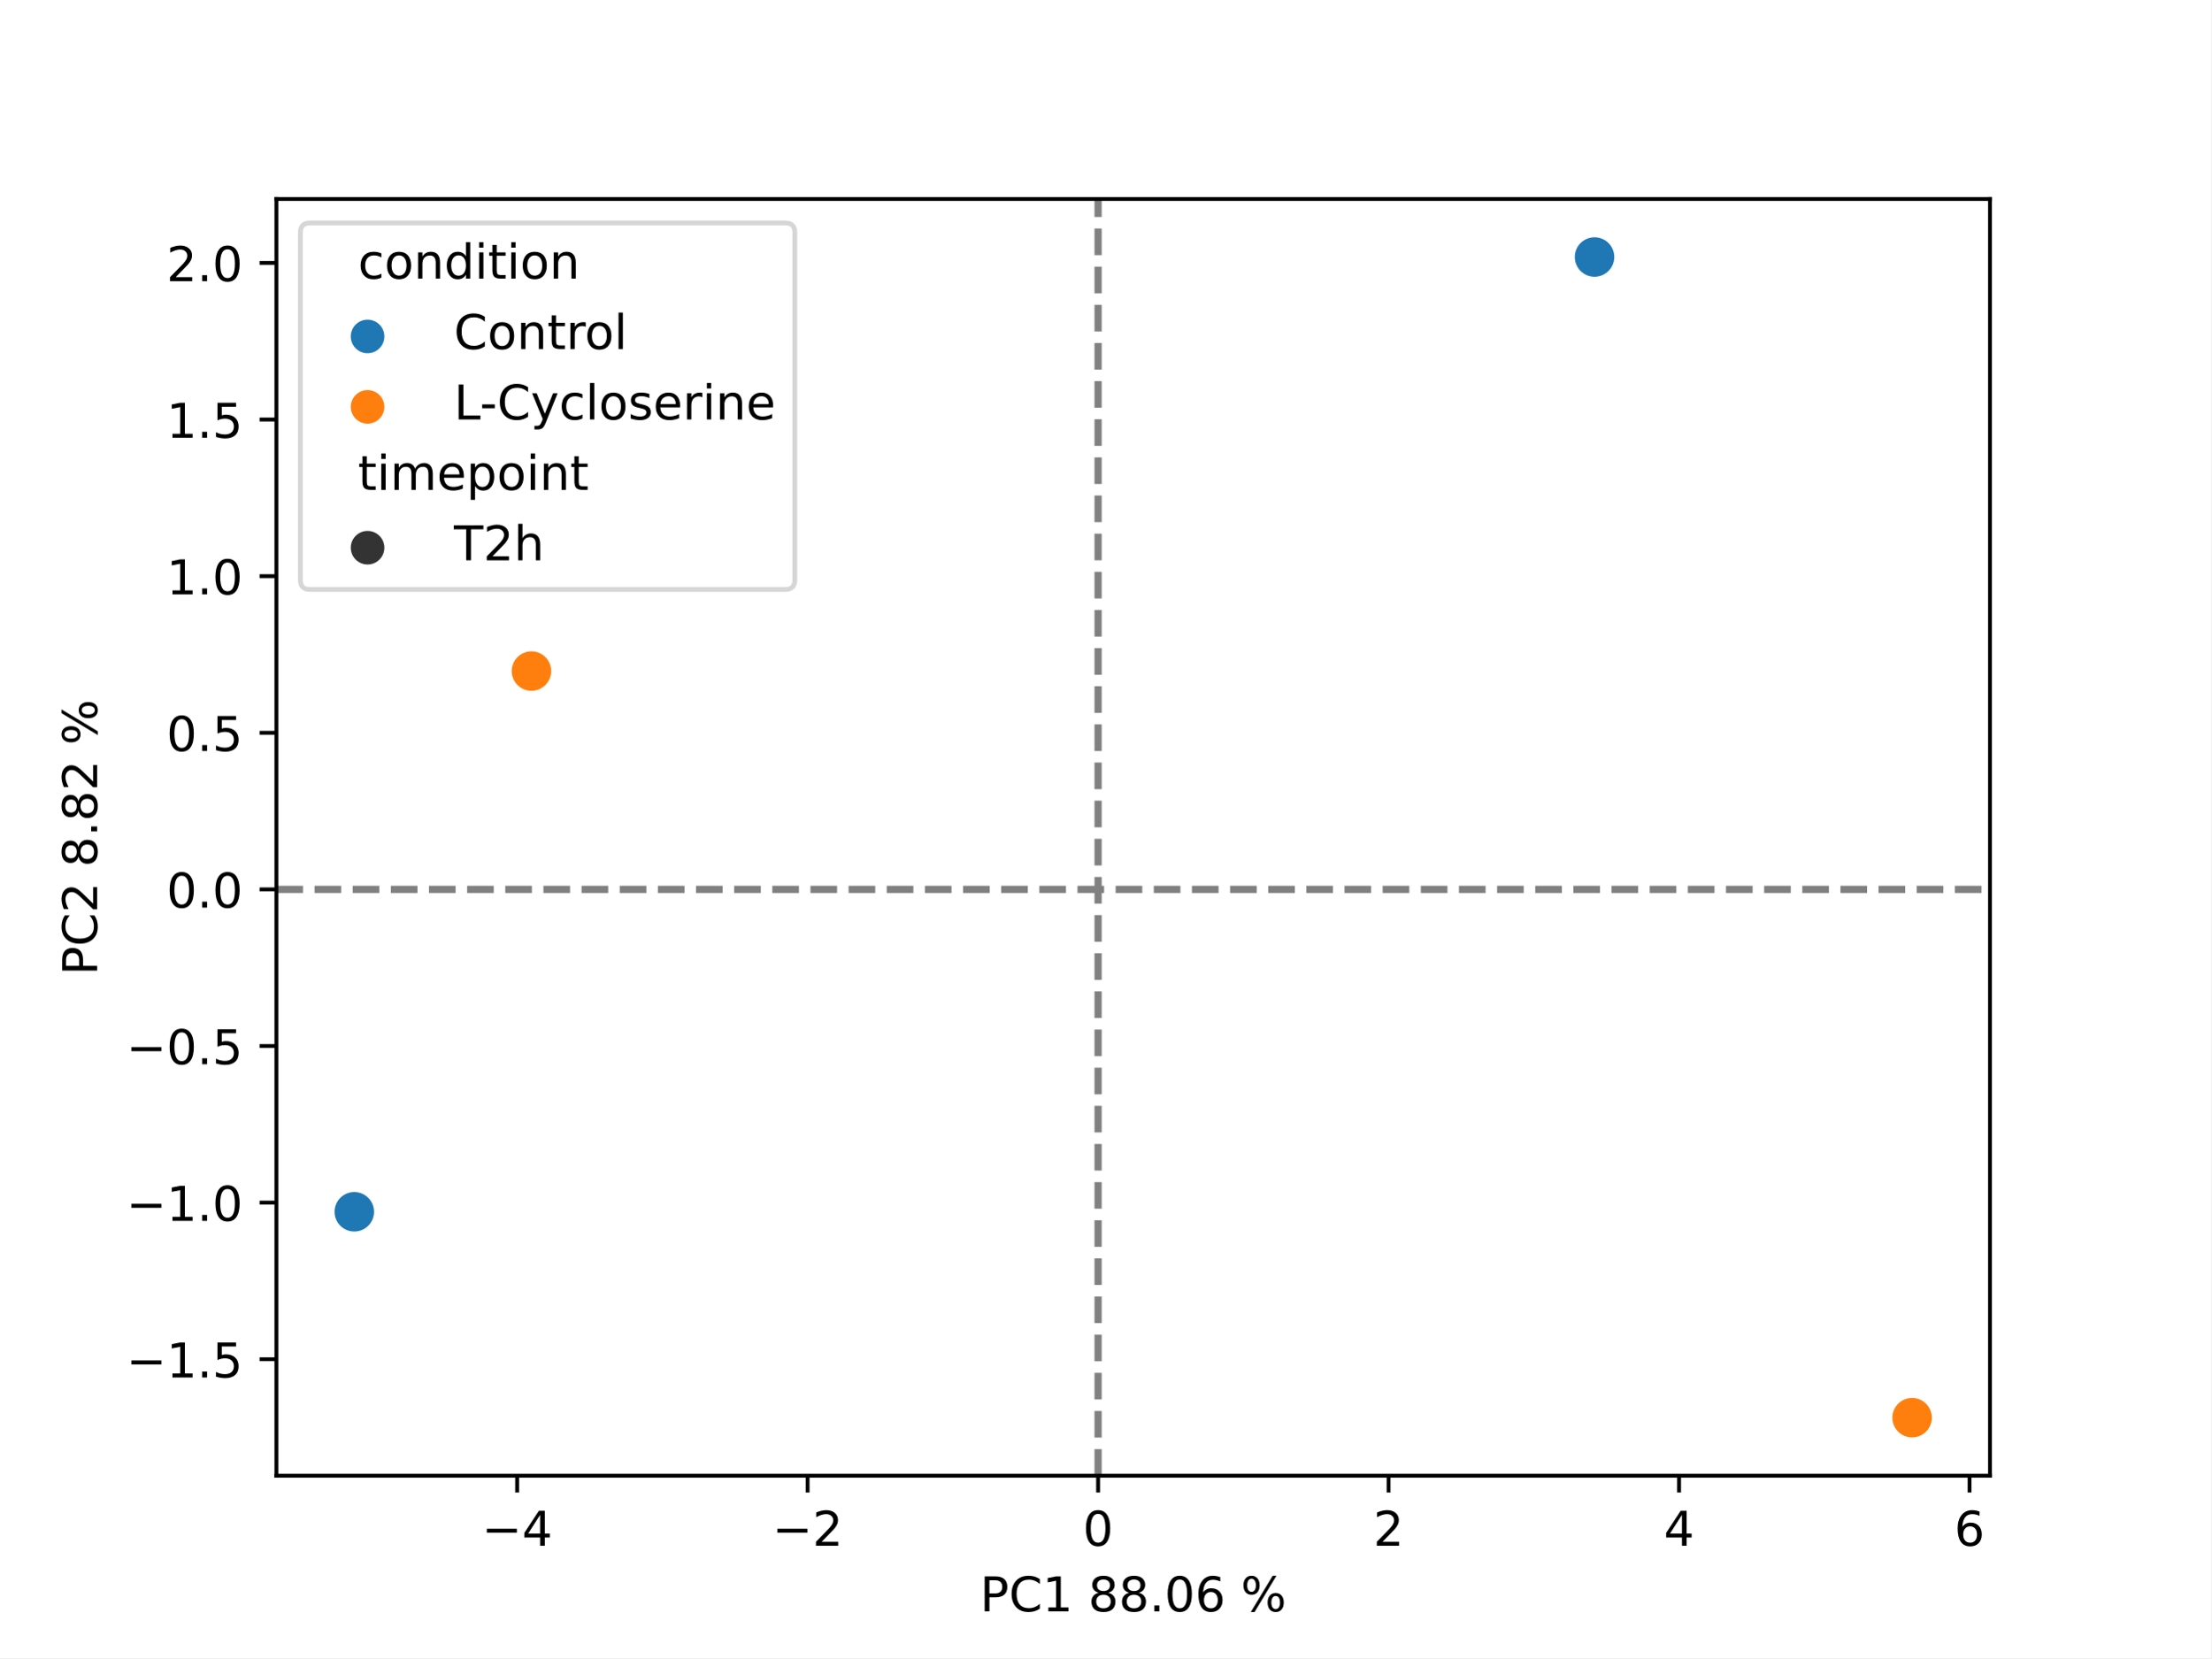
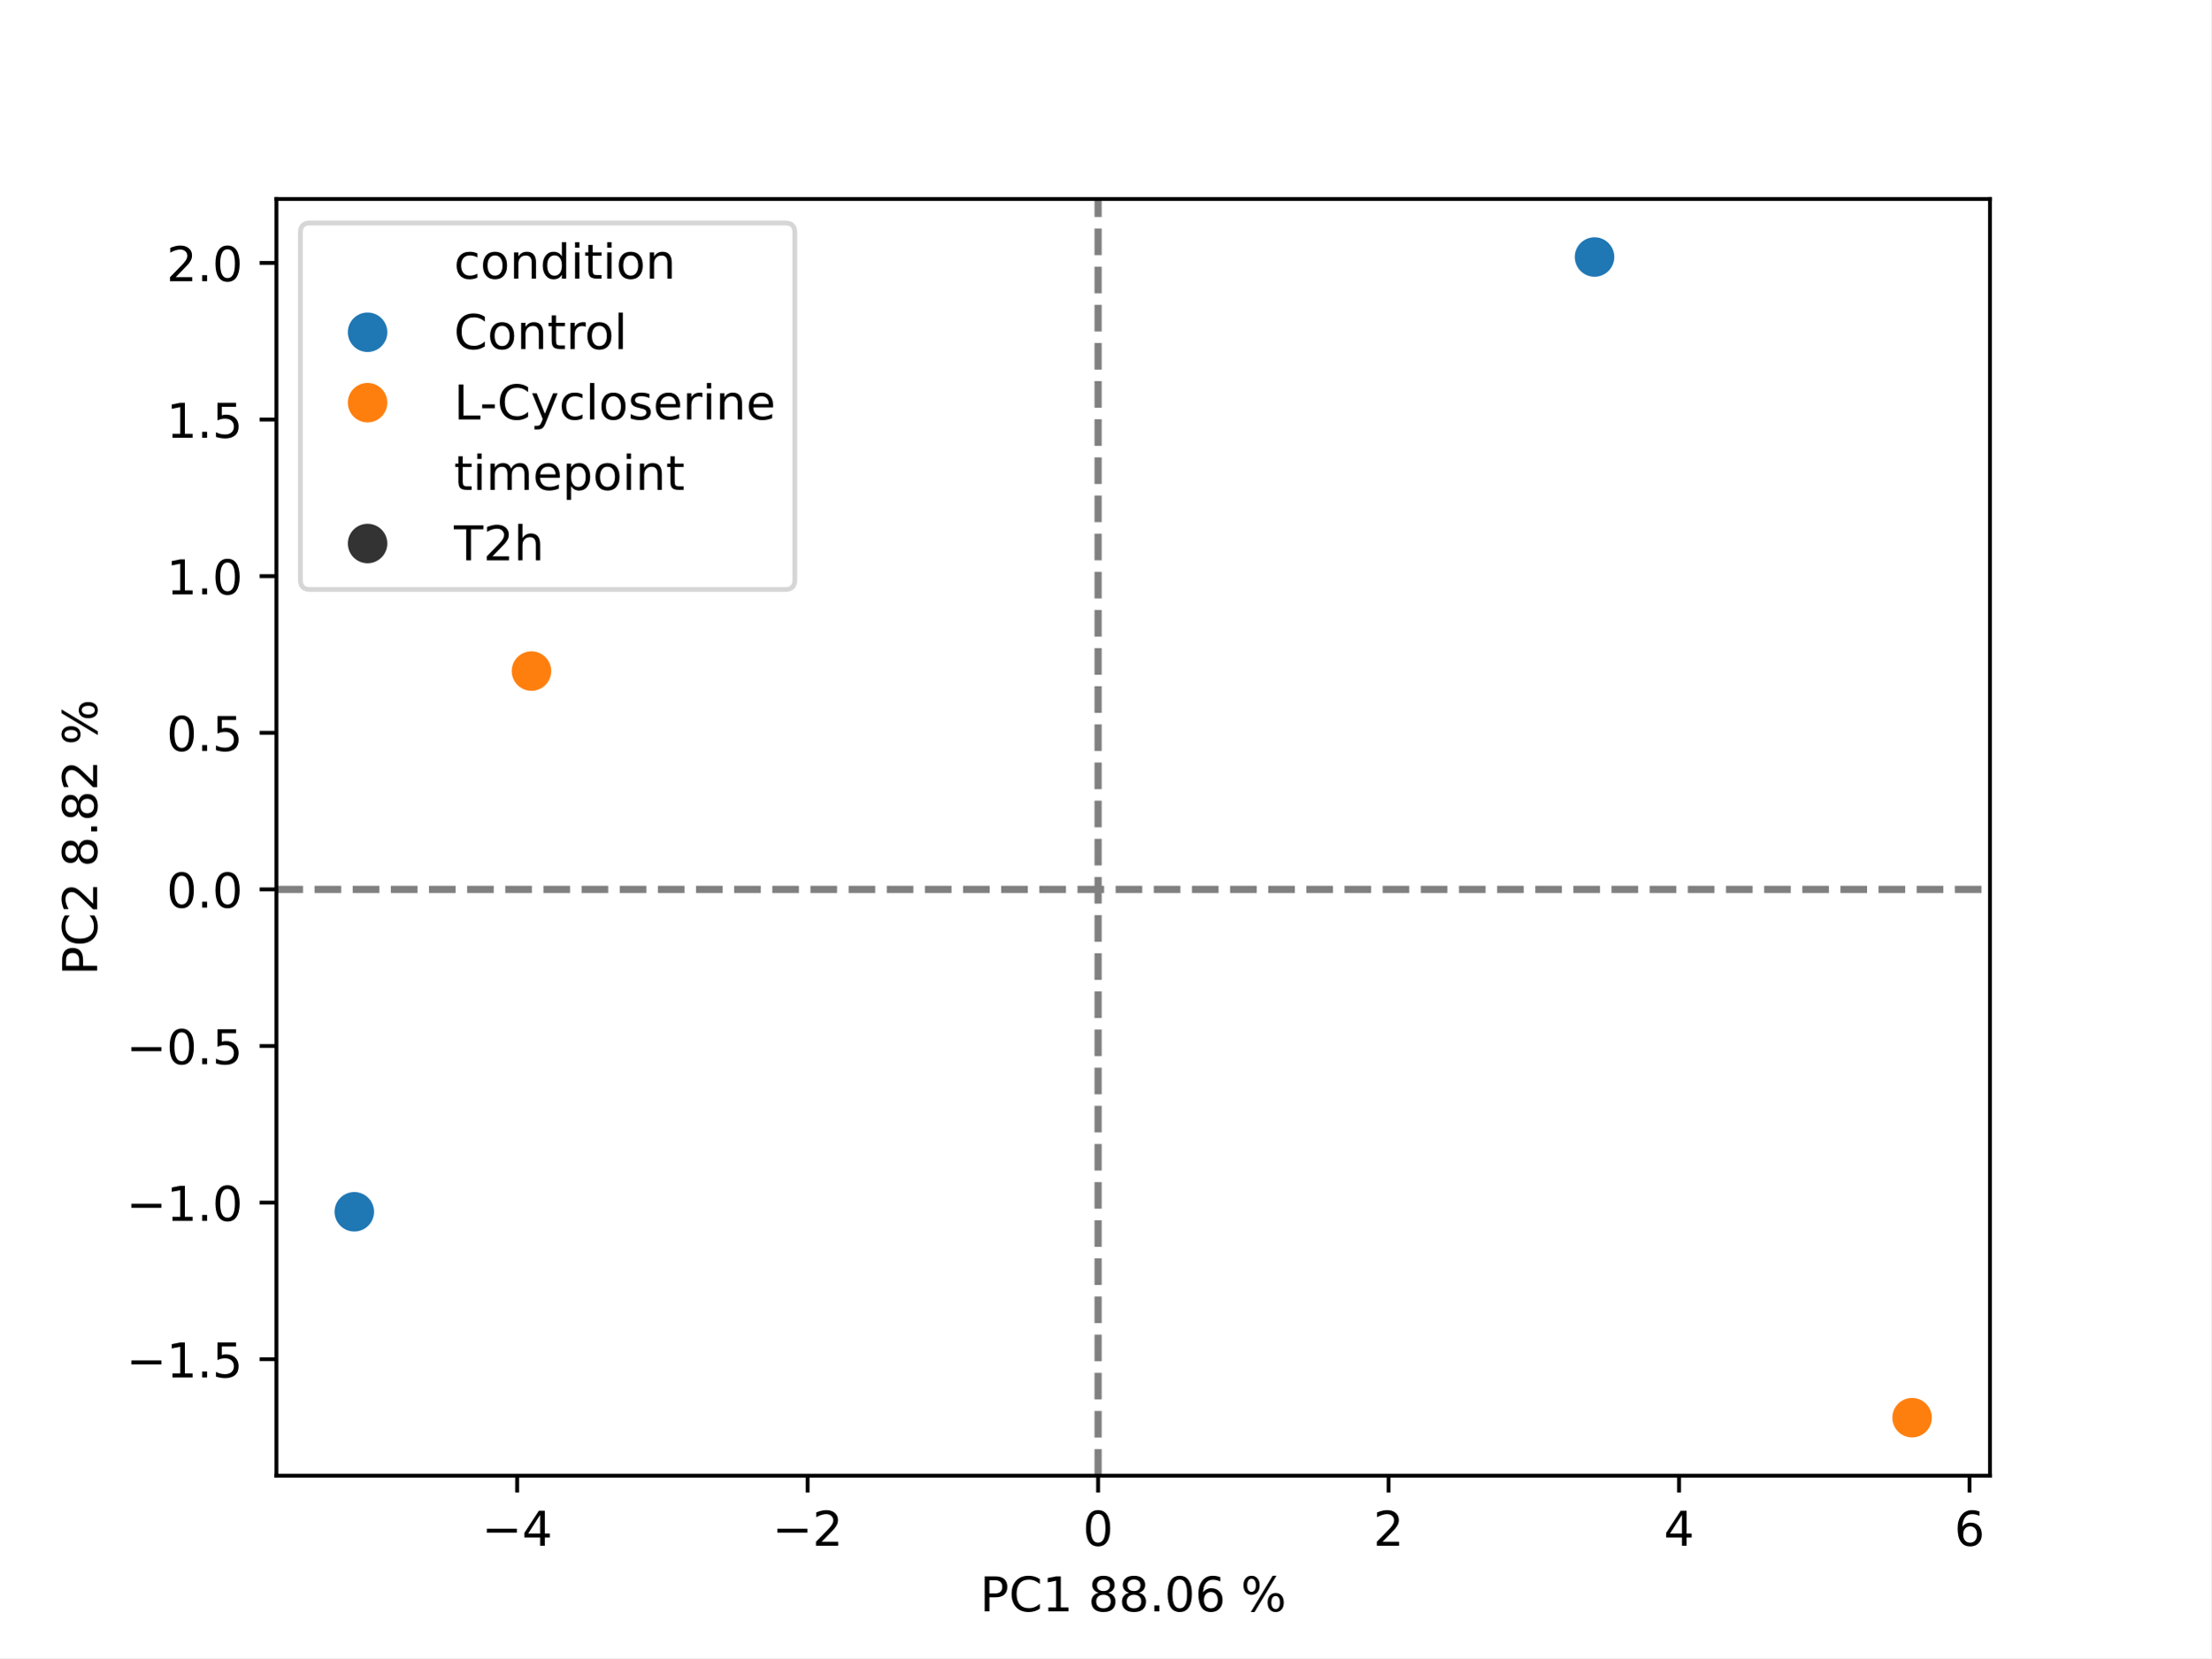
<svg xmlns="http://www.w3.org/2000/svg" xmlns:xlink="http://www.w3.org/1999/xlink" width="460.8pt" height="345.6pt" viewBox="0 0 460.8 345.6" version="1.1">
  <defs>
    <style type="text/css">*{stroke-linejoin: round; stroke-linecap: butt}</style>
  </defs>
  <g id="figure_1">
    <g id="patch_1">
      <path d="M 0 345.6  L 460.8 345.6  L 460.8 0  L 0 0  z " style="fill: #ffffff" />
    </g>
    <g id="axes_1">
      <g id="patch_2">
        <path d="M 57.6 307.584  L 414.72 307.584  L 414.72 41.472  L 57.6 41.472  z " style="fill: #ffffff" />
      </g>
-       <g id="PathCollection_1" />
-       <g id="PathCollection_2" />
-       <g id="PathCollection_3" />
      <g id="line2d_1">
-         <path d="M 57.6 185.375  L 414.72 185.375  " clip-path="url(#p8feb4f512c)" style="fill: none; stroke-dasharray: 5.55,2.4; stroke-dashoffset: 0; stroke: #808080; stroke-width: 1.5" />
+         <path d="M 57.6 185.375  L 414.72 185.375  " clip-path="url(#p1f309fd952)" style="fill: none; stroke-dasharray: 5.55,2.4; stroke-dashoffset: 0; stroke: #808080; stroke-width: 1.5" />
      </g>
      <g id="line2d_2">
-         <path d="M 228.846 307.584  L 228.846 41.472  " clip-path="url(#p8feb4f512c)" style="fill: none; stroke-dasharray: 5.55,2.4; stroke-dashoffset: 0; stroke: #808080; stroke-width: 1.5" />
+         <path d="M 228.846 307.584  L 228.846 41.472  " clip-path="url(#p1f309fd952)" style="fill: none; stroke-dasharray: 5.55,2.4; stroke-dashoffset: 0; stroke: #808080; stroke-width: 1.5" />
      </g>
      <g id="matplotlib.axis_1">
        <g id="xtick_1">
          <g id="line2d_3">
            <defs>
-               <path id="m369870b14b" d="M 0 0  L 0 3.5  " style="stroke: #000000; stroke-width: 0.8" />
-             </defs>
-             <g>
-               <use xlink:href="#m369870b14b" x="107.768" y="307.584" style="stroke: #000000; stroke-width: 0.8" />
+               <path id="m831d04fdeb" d="M 0 0  L 0 3.5  " style="stroke: #000000; stroke-width: 0.8" />
+             </defs>
+             <g>
+               <use xlink:href="#m831d04fdeb" x="107.768" y="307.584" style="stroke: #000000; stroke-width: 0.8" />
            </g>
          </g>
          <g id="text_1">
            <g transform="translate(100.3971 322.1824) scale(0.1 -0.1)">
              <defs>
                <path id="DejaVuSans-2212" d="M 678 2272  L 4684 2272  L 4684 1741  L 678 1741  L 678 2272  z " transform="scale(0.015625)" />
                <path id="DejaVuSans-34" d="M 2419 4116  L 825 1625  L 2419 1625  L 2419 4116  z M 2253 4666  L 3047 4666  L 3047 1625  L 3713 1625  L 3713 1100  L 3047 1100  L 3047 0  L 2419 0  L 2419 1100  L 313 1100  L 313 1709  L 2253 4666  z " transform="scale(0.015625)" />
              </defs>
              <use xlink:href="#DejaVuSans-2212" />
              <use xlink:href="#DejaVuSans-34" x="83.789" />
            </g>
          </g>
        </g>
        <g id="xtick_2">
          <g id="line2d_4">
            <g>
-               <use xlink:href="#m369870b14b" x="168.307" y="307.584" style="stroke: #000000; stroke-width: 0.8" />
+               <use xlink:href="#m831d04fdeb" x="168.307" y="307.584" style="stroke: #000000; stroke-width: 0.8" />
            </g>
          </g>
          <g id="text_2">
            <g transform="translate(160.9358 322.1824) scale(0.1 -0.1)">
              <defs>
                <path id="DejaVuSans-32" d="M 1228 531  L 3431 531  L 3431 0  L 469 0  L 469 531  Q 828 903 1448 1529  Q 2069 2156 2228 2338  Q 2531 2678 2651 2914  Q 2772 3150 2772 3378  Q 2772 3750 2511 3984  Q 2250 4219 1831 4219  Q 1534 4219 1204 4116  Q 875 4013 500 3803  L 500 4441  Q 881 4594 1212 4672  Q 1544 4750 1819 4750  Q 2544 4750 2975 4387  Q 3406 4025 3406 3419  Q 3406 3131 3298 2873  Q 3191 2616 2906 2266  Q 2828 2175 2409 1742  Q 1991 1309 1228 531  z " transform="scale(0.015625)" />
              </defs>
              <use xlink:href="#DejaVuSans-2212" />
              <use xlink:href="#DejaVuSans-32" x="83.789" />
            </g>
          </g>
        </g>
        <g id="xtick_3">
          <g id="line2d_5">
            <g>
-               <use xlink:href="#m369870b14b" x="228.846" y="307.584" style="stroke: #000000; stroke-width: 0.8" />
+               <use xlink:href="#m831d04fdeb" x="228.846" y="307.584" style="stroke: #000000; stroke-width: 0.8" />
            </g>
          </g>
          <g id="text_3">
            <g transform="translate(225.6643 322.1824) scale(0.1 -0.1)">
              <defs>
                <path id="DejaVuSans-30" d="M 2034 4250  Q 1547 4250 1301 3770  Q 1056 3291 1056 2328  Q 1056 1369 1301 889  Q 1547 409 2034 409  Q 2525 409 2770 889  Q 3016 1369 3016 2328  Q 3016 3291 2770 3770  Q 2525 4250 2034 4250  z M 2034 4750  Q 2819 4750 3233 4129  Q 3647 3509 3647 2328  Q 3647 1150 3233 529  Q 2819 -91 2034 -91  Q 1250 -91 836 529  Q 422 1150 422 2328  Q 422 3509 836 4129  Q 1250 4750 2034 4750  z " transform="scale(0.015625)" />
              </defs>
              <use xlink:href="#DejaVuSans-30" />
            </g>
          </g>
        </g>
        <g id="xtick_4">
          <g id="line2d_6">
            <g>
-               <use xlink:href="#m369870b14b" x="289.384" y="307.584" style="stroke: #000000; stroke-width: 0.8" />
+               <use xlink:href="#m831d04fdeb" x="289.384" y="307.584" style="stroke: #000000; stroke-width: 0.8" />
            </g>
          </g>
          <g id="text_4">
            <g transform="translate(286.2029 322.1824) scale(0.1 -0.1)">
              <use xlink:href="#DejaVuSans-32" />
            </g>
          </g>
        </g>
        <g id="xtick_5">
          <g id="line2d_7">
            <g>
-               <use xlink:href="#m369870b14b" x="349.923" y="307.584" style="stroke: #000000; stroke-width: 0.8" />
+               <use xlink:href="#m831d04fdeb" x="349.923" y="307.584" style="stroke: #000000; stroke-width: 0.8" />
            </g>
          </g>
          <g id="text_5">
            <g transform="translate(346.7415 322.1824) scale(0.1 -0.1)">
              <use xlink:href="#DejaVuSans-34" />
            </g>
          </g>
        </g>
        <g id="xtick_6">
          <g id="line2d_8">
            <g>
-               <use xlink:href="#m369870b14b" x="410.461" y="307.584" style="stroke: #000000; stroke-width: 0.8" />
+               <use xlink:href="#m831d04fdeb" x="410.461" y="307.584" style="stroke: #000000; stroke-width: 0.8" />
            </g>
          </g>
          <g id="text_6">
            <g transform="translate(407.2802 322.1824) scale(0.1 -0.1)">
              <defs>
                <path id="DejaVuSans-36" d="M 2113 2584  Q 1688 2584 1439 2293  Q 1191 2003 1191 1497  Q 1191 994 1439 701  Q 1688 409 2113 409  Q 2538 409 2786 701  Q 3034 994 3034 1497  Q 3034 2003 2786 2293  Q 2538 2584 2113 2584  z M 3366 4563  L 3366 3988  Q 3128 4100 2886 4159  Q 2644 4219 2406 4219  Q 1781 4219 1451 3797  Q 1122 3375 1075 2522  Q 1259 2794 1537 2939  Q 1816 3084 2150 3084  Q 2853 3084 3261 2657  Q 3669 2231 3669 1497  Q 3669 778 3244 343  Q 2819 -91 2113 -91  Q 1303 -91 875 529  Q 447 1150 447 2328  Q 447 3434 972 4092  Q 1497 4750 2381 4750  Q 2619 4750 2861 4703  Q 3103 4656 3366 4563  z " transform="scale(0.015625)" />
              </defs>
              <use xlink:href="#DejaVuSans-36" />
            </g>
          </g>
        </g>
        <g id="text_7">
          <g transform="translate(204.2295 335.8606) scale(0.1 -0.1)">
            <defs>
              <path id="DejaVuSans-50" d="M 1259 4147  L 1259 2394  L 2053 2394  Q 2494 2394 2734 2622  Q 2975 2850 2975 3272  Q 2975 3691 2734 3919  Q 2494 4147 2053 4147  L 1259 4147  z M 628 4666  L 2053 4666  Q 2838 4666 3239 4311  Q 3641 3956 3641 3272  Q 3641 2581 3239 2228  Q 2838 1875 2053 1875  L 1259 1875  L 1259 0  L 628 0  L 628 4666  z " transform="scale(0.015625)" />
              <path id="DejaVuSans-43" d="M 4122 4306  L 4122 3641  Q 3803 3938 3442 4084  Q 3081 4231 2675 4231  Q 1875 4231 1450 3742  Q 1025 3253 1025 2328  Q 1025 1406 1450 917  Q 1875 428 2675 428  Q 3081 428 3442 575  Q 3803 722 4122 1019  L 4122 359  Q 3791 134 3420 21  Q 3050 -91 2638 -91  Q 1578 -91 968 557  Q 359 1206 359 2328  Q 359 3453 968 4101  Q 1578 4750 2638 4750  Q 3056 4750 3426 4639  Q 3797 4528 4122 4306  z " transform="scale(0.015625)" />
              <path id="DejaVuSans-31" d="M 794 531  L 1825 531  L 1825 4091  L 703 3866  L 703 4441  L 1819 4666  L 2450 4666  L 2450 531  L 3481 531  L 3481 0  L 794 0  L 794 531  z " transform="scale(0.015625)" />
              <path id="DejaVuSans-20" transform="scale(0.015625)" />
              <path id="DejaVuSans-38" d="M 2034 2216  Q 1584 2216 1326 1975  Q 1069 1734 1069 1313  Q 1069 891 1326 650  Q 1584 409 2034 409  Q 2484 409 2743 651  Q 3003 894 3003 1313  Q 3003 1734 2745 1975  Q 2488 2216 2034 2216  z M 1403 2484  Q 997 2584 770 2862  Q 544 3141 544 3541  Q 544 4100 942 4425  Q 1341 4750 2034 4750  Q 2731 4750 3128 4425  Q 3525 4100 3525 3541  Q 3525 3141 3298 2862  Q 3072 2584 2669 2484  Q 3125 2378 3379 2068  Q 3634 1759 3634 1313  Q 3634 634 3220 271  Q 2806 -91 2034 -91  Q 1263 -91 848 271  Q 434 634 434 1313  Q 434 1759 690 2068  Q 947 2378 1403 2484  z M 1172 3481  Q 1172 3119 1398 2916  Q 1625 2713 2034 2713  Q 2441 2713 2670 2916  Q 2900 3119 2900 3481  Q 2900 3844 2670 4047  Q 2441 4250 2034 4250  Q 1625 4250 1398 4047  Q 1172 3844 1172 3481  z " transform="scale(0.015625)" />
              <path id="DejaVuSans-2e" d="M 684 794  L 1344 794  L 1344 0  L 684 0  L 684 794  z " transform="scale(0.015625)" />
              <path id="DejaVuSans-25" d="M 4653 2053  Q 4381 2053 4226 1822  Q 4072 1591 4072 1178  Q 4072 772 4226 539  Q 4381 306 4653 306  Q 4919 306 5073 539  Q 5228 772 5228 1178  Q 5228 1588 5073 1820  Q 4919 2053 4653 2053  z M 4653 2450  Q 5147 2450 5437 2106  Q 5728 1763 5728 1178  Q 5728 594 5436 251  Q 5144 -91 4653 -91  Q 4153 -91 3862 251  Q 3572 594 3572 1178  Q 3572 1766 3864 2108  Q 4156 2450 4653 2450  z M 1428 4353  Q 1159 4353 1004 4120  Q 850 3888 850 3481  Q 850 3069 1003 2837  Q 1156 2606 1428 2606  Q 1700 2606 1854 2837  Q 2009 3069 2009 3481  Q 2009 3884 1853 4118  Q 1697 4353 1428 4353  z M 4250 4750  L 4750 4750  L 1831 -91  L 1331 -91  L 4250 4750  z M 1428 4750  Q 1922 4750 2215 4408  Q 2509 4066 2509 3481  Q 2509 2891 2217 2550  Q 1925 2209 1428 2209  Q 931 2209 642 2551  Q 353 2894 353 3481  Q 353 4063 643 4406  Q 934 4750 1428 4750  z " transform="scale(0.015625)" />
            </defs>
            <use xlink:href="#DejaVuSans-50" />
            <use xlink:href="#DejaVuSans-43" x="60.303" />
            <use xlink:href="#DejaVuSans-31" x="130.127" />
            <use xlink:href="#DejaVuSans-20" x="193.75" />
            <use xlink:href="#DejaVuSans-38" x="225.537" />
            <use xlink:href="#DejaVuSans-38" x="289.16" />
            <use xlink:href="#DejaVuSans-2e" x="352.783" />
            <use xlink:href="#DejaVuSans-30" x="384.57" />
            <use xlink:href="#DejaVuSans-36" x="448.193" />
            <use xlink:href="#DejaVuSans-20" x="511.816" />
            <use xlink:href="#DejaVuSans-25" x="543.604" />
          </g>
        </g>
      </g>
      <g id="matplotlib.axis_2">
        <g id="ytick_1">
          <g id="line2d_9">
            <defs>
-               <path id="m9b1b99287d" d="M 0 0  L -3.5 0  " style="stroke: #000000; stroke-width: 0.8" />
-             </defs>
-             <g>
-               <use xlink:href="#m9b1b99287d" x="57.6" y="283.308" style="stroke: #000000; stroke-width: 0.8" />
+               <path id="m8c050e8d2a" d="M 0 0  L -3.5 0  " style="stroke: #000000; stroke-width: 0.8" />
+             </defs>
+             <g>
+               <use xlink:href="#m8c050e8d2a" x="57.6" y="283.308" style="stroke: #000000; stroke-width: 0.8" />
            </g>
          </g>
          <g id="text_8">
            <g transform="translate(26.31719 287.1071) scale(0.1 -0.1)">
              <defs>
                <path id="DejaVuSans-35" d="M 691 4666  L 3169 4666  L 3169 4134  L 1269 4134  L 1269 2991  Q 1406 3038 1543 3061  Q 1681 3084 1819 3084  Q 2600 3084 3056 2656  Q 3513 2228 3513 1497  Q 3513 744 3044 326  Q 2575 -91 1722 -91  Q 1428 -91 1123 -41  Q 819 9 494 109  L 494 744  Q 775 591 1075 516  Q 1375 441 1709 441  Q 2250 441 2565 725  Q 2881 1009 2881 1497  Q 2881 1984 2565 2268  Q 2250 2553 1709 2553  Q 1456 2553 1204 2497  Q 953 2441 691 2322  L 691 4666  z " transform="scale(0.015625)" />
              </defs>
              <use xlink:href="#DejaVuSans-2212" />
              <use xlink:href="#DejaVuSans-31" x="83.789" />
              <use xlink:href="#DejaVuSans-2e" x="147.412" />
              <use xlink:href="#DejaVuSans-35" x="179.199" />
            </g>
          </g>
        </g>
        <g id="ytick_2">
          <g id="line2d_10">
            <g>
-               <use xlink:href="#m9b1b99287d" x="57.6" y="250.663" style="stroke: #000000; stroke-width: 0.8" />
+               <use xlink:href="#m8c050e8d2a" x="57.6" y="250.663" style="stroke: #000000; stroke-width: 0.8" />
            </g>
          </g>
          <g id="text_9">
            <g transform="translate(26.31719 254.4627) scale(0.1 -0.1)">
              <use xlink:href="#DejaVuSans-2212" />
              <use xlink:href="#DejaVuSans-31" x="83.789" />
              <use xlink:href="#DejaVuSans-2e" x="147.412" />
              <use xlink:href="#DejaVuSans-30" x="179.199" />
            </g>
          </g>
        </g>
        <g id="ytick_3">
          <g id="line2d_11">
            <g>
-               <use xlink:href="#m9b1b99287d" x="57.6" y="218.019" style="stroke: #000000; stroke-width: 0.8" />
+               <use xlink:href="#m8c050e8d2a" x="57.6" y="218.019" style="stroke: #000000; stroke-width: 0.8" />
            </g>
          </g>
          <g id="text_10">
            <g transform="translate(26.31719 221.8183) scale(0.1 -0.1)">
              <use xlink:href="#DejaVuSans-2212" />
              <use xlink:href="#DejaVuSans-30" x="83.789" />
              <use xlink:href="#DejaVuSans-2e" x="147.412" />
              <use xlink:href="#DejaVuSans-35" x="179.199" />
            </g>
          </g>
        </g>
        <g id="ytick_4">
          <g id="line2d_12">
            <g>
-               <use xlink:href="#m9b1b99287d" x="57.6" y="185.375" style="stroke: #000000; stroke-width: 0.8" />
+               <use xlink:href="#m8c050e8d2a" x="57.6" y="185.375" style="stroke: #000000; stroke-width: 0.8" />
            </g>
          </g>
          <g id="text_11">
            <g transform="translate(34.69687 189.1739) scale(0.1 -0.1)">
              <use xlink:href="#DejaVuSans-30" />
              <use xlink:href="#DejaVuSans-2e" x="63.623" />
              <use xlink:href="#DejaVuSans-30" x="95.41" />
            </g>
          </g>
        </g>
        <g id="ytick_5">
          <g id="line2d_13">
            <g>
-               <use xlink:href="#m9b1b99287d" x="57.6" y="152.73" style="stroke: #000000; stroke-width: 0.8" />
+               <use xlink:href="#m8c050e8d2a" x="57.6" y="152.73" style="stroke: #000000; stroke-width: 0.8" />
            </g>
          </g>
          <g id="text_12">
            <g transform="translate(34.69687 156.5296) scale(0.1 -0.1)">
              <use xlink:href="#DejaVuSans-30" />
              <use xlink:href="#DejaVuSans-2e" x="63.623" />
              <use xlink:href="#DejaVuSans-35" x="95.41" />
            </g>
          </g>
        </g>
        <g id="ytick_6">
          <g id="line2d_14">
            <g>
-               <use xlink:href="#m9b1b99287d" x="57.6" y="120.086" style="stroke: #000000; stroke-width: 0.8" />
+               <use xlink:href="#m8c050e8d2a" x="57.6" y="120.086" style="stroke: #000000; stroke-width: 0.8" />
            </g>
          </g>
          <g id="text_13">
            <g transform="translate(34.69687 123.8852) scale(0.1 -0.1)">
              <use xlink:href="#DejaVuSans-31" />
              <use xlink:href="#DejaVuSans-2e" x="63.623" />
              <use xlink:href="#DejaVuSans-30" x="95.41" />
            </g>
          </g>
        </g>
        <g id="ytick_7">
          <g id="line2d_15">
            <g>
-               <use xlink:href="#m9b1b99287d" x="57.6" y="87.442" style="stroke: #000000; stroke-width: 0.8" />
+               <use xlink:href="#m8c050e8d2a" x="57.6" y="87.442" style="stroke: #000000; stroke-width: 0.8" />
            </g>
          </g>
          <g id="text_14">
            <g transform="translate(34.69687 91.24079) scale(0.1 -0.1)">
              <use xlink:href="#DejaVuSans-31" />
              <use xlink:href="#DejaVuSans-2e" x="63.623" />
              <use xlink:href="#DejaVuSans-35" x="95.41" />
            </g>
          </g>
        </g>
        <g id="ytick_8">
          <g id="line2d_16">
            <g>
-               <use xlink:href="#m9b1b99287d" x="57.6" y="54.797" style="stroke: #000000; stroke-width: 0.8" />
+               <use xlink:href="#m8c050e8d2a" x="57.6" y="54.797" style="stroke: #000000; stroke-width: 0.8" />
            </g>
          </g>
          <g id="text_15">
            <g transform="translate(34.69687 58.59641) scale(0.1 -0.1)">
              <use xlink:href="#DejaVuSans-32" />
              <use xlink:href="#DejaVuSans-2e" x="63.623" />
              <use xlink:href="#DejaVuSans-30" x="95.41" />
            </g>
          </g>
        </g>
        <g id="text_16">
          <g transform="translate(20.2375 203.2772) rotate(-90) scale(0.1 -0.1)">
            <use xlink:href="#DejaVuSans-50" />
            <use xlink:href="#DejaVuSans-43" x="60.303" />
            <use xlink:href="#DejaVuSans-32" x="130.127" />
            <use xlink:href="#DejaVuSans-20" x="193.75" />
            <use xlink:href="#DejaVuSans-38" x="225.537" />
            <use xlink:href="#DejaVuSans-2e" x="289.16" />
            <use xlink:href="#DejaVuSans-38" x="320.947" />
            <use xlink:href="#DejaVuSans-32" x="384.57" />
            <use xlink:href="#DejaVuSans-20" x="448.193" />
            <use xlink:href="#DejaVuSans-25" x="479.98" />
          </g>
        </g>
      </g>
      <g id="patch_3">
        <path d="M 57.6 307.584  L 57.6 41.472  " style="fill: none; stroke: #000000; stroke-width: 0.8; stroke-linejoin: miter; stroke-linecap: square" />
      </g>
      <g id="patch_4">
        <path d="M 414.72 307.584  L 414.72 41.472  " style="fill: none; stroke: #000000; stroke-width: 0.8; stroke-linejoin: miter; stroke-linecap: square" />
      </g>
      <g id="patch_5">
        <path d="M 57.6 307.584  L 414.72 307.584  " style="fill: none; stroke: #000000; stroke-width: 0.8; stroke-linejoin: miter; stroke-linecap: square" />
      </g>
      <g id="patch_6">
        <path d="M 57.6 41.472  L 414.72 41.472  " style="fill: none; stroke: #000000; stroke-width: 0.8; stroke-linejoin: miter; stroke-linecap: square" />
      </g>
-       <g id="PathCollection_4">
-         <path d="M 332.306 58.04  C 333.492 58.04 334.63 57.569 335.469 56.73  C 336.307 55.892 336.779 54.754 336.779 53.568  C 336.779 52.382 336.307 51.244 335.469 50.406  C 334.63 49.567 333.492 49.096 332.306 49.096  C 331.12 49.096 329.983 49.567 329.144 50.406  C 328.306 51.244 327.834 52.382 327.834 53.568  C 327.834 54.754 328.306 55.892 329.144 56.73  C 329.983 57.569 331.12 58.04 332.306 58.04  z " clip-path="url(#p8feb4f512c)" style="fill: #1f77b4; stroke: #ffffff; stroke-width: 0.716" />
-         <path d="M 73.833 257.046  C 75.019 257.046 76.156 256.575 76.995 255.736  C 77.834 254.898 78.305 253.76 78.305 252.574  C 78.305 251.388 77.834 250.25 76.995 249.412  C 76.156 248.573 75.019 248.102 73.833 248.102  C 72.647 248.102 71.509 248.573 70.67 249.412  C 69.832 250.25 69.361 251.388 69.361 252.574  C 69.361 253.76 69.832 254.898 70.67 255.736  C 71.509 256.575 72.647 257.046 73.833 257.046  z " clip-path="url(#p8feb4f512c)" style="fill: #1f77b4; stroke: #ffffff; stroke-width: 0.716" />
-         <path d="M 398.487 299.96  C 399.673 299.96 400.811 299.489 401.65 298.65  C 402.488 297.812 402.959 296.674 402.959 295.488  C 402.959 294.302 402.488 293.164 401.65 292.326  C 400.811 291.487 399.673 291.016 398.487 291.016  C 397.301 291.016 396.164 291.487 395.325 292.326  C 394.486 293.164 394.015 294.302 394.015 295.488  C 394.015 296.674 394.486 297.812 395.325 298.65  C 396.164 299.489 397.301 299.96 398.487 299.96  z " clip-path="url(#p8feb4f512c)" style="fill: #ff7f0e; stroke: #ffffff; stroke-width: 0.716" />
-         <path d="M 110.756 144.341  C 111.942 144.341 113.079 143.87 113.918 143.031  C 114.757 142.192 115.228 141.055 115.228 139.869  C 115.228 138.683 114.757 137.545 113.918 136.706  C 113.079 135.868 111.942 135.397 110.756 135.397  C 109.57 135.397 108.432 135.868 107.593 136.706  C 106.755 137.545 106.283 138.683 106.283 139.869  C 106.283 141.055 106.755 142.192 107.593 143.031  C 108.432 143.87 109.57 144.341 110.756 144.341  z " clip-path="url(#p8feb4f512c)" style="fill: #ff7f0e; stroke: #ffffff; stroke-width: 0.716" />
-       </g>
+       <g id="PathCollection_1">
+         <path d="M 332.306 58.04  C 333.492 58.04 334.63 57.569 335.469 56.73  C 336.307 55.892 336.779 54.754 336.779 53.568  C 336.779 52.382 336.307 51.244 335.469 50.406  C 334.63 49.567 333.492 49.096 332.306 49.096  C 331.12 49.096 329.983 49.567 329.144 50.406  C 328.306 51.244 327.834 52.382 327.834 53.568  C 327.834 54.754 328.306 55.892 329.144 56.73  C 329.983 57.569 331.12 58.04 332.306 58.04  z " clip-path="url(#p1f309fd952)" style="fill: #1f77b4; stroke: #ffffff; stroke-width: 0.716" />
+         <path d="M 73.833 257.046  C 75.019 257.046 76.156 256.575 76.995 255.736  C 77.834 254.898 78.305 253.76 78.305 252.574  C 78.305 251.388 77.834 250.25 76.995 249.412  C 76.156 248.573 75.019 248.102 73.833 248.102  C 72.647 248.102 71.509 248.573 70.67 249.412  C 69.832 250.25 69.361 251.388 69.361 252.574  C 69.361 253.76 69.832 254.898 70.67 255.736  C 71.509 256.575 72.647 257.046 73.833 257.046  z " clip-path="url(#p1f309fd952)" style="fill: #1f77b4; stroke: #ffffff; stroke-width: 0.716" />
+         <path d="M 398.487 299.96  C 399.673 299.96 400.811 299.489 401.65 298.65  C 402.488 297.812 402.959 296.674 402.959 295.488  C 402.959 294.302 402.488 293.164 401.65 292.326  C 400.811 291.487 399.673 291.016 398.487 291.016  C 397.301 291.016 396.164 291.487 395.325 292.326  C 394.486 293.164 394.015 294.302 394.015 295.488  C 394.015 296.674 394.486 297.812 395.325 298.65  C 396.164 299.489 397.301 299.96 398.487 299.96  z " clip-path="url(#p1f309fd952)" style="fill: #ff7f0e; stroke: #ffffff; stroke-width: 0.716" />
+         <path d="M 110.756 144.341  C 111.942 144.341 113.079 143.87 113.918 143.031  C 114.757 142.192 115.228 141.055 115.228 139.869  C 115.228 138.683 114.757 137.545 113.918 136.706  C 113.079 135.868 111.942 135.397 110.756 135.397  C 109.57 135.397 108.432 135.868 107.593 136.706  C 106.755 137.545 106.283 138.683 106.283 139.869  C 106.283 141.055 106.755 142.192 107.593 143.031  C 108.432 143.87 109.57 144.341 110.756 144.341  z " clip-path="url(#p1f309fd952)" style="fill: #ff7f0e; stroke: #ffffff; stroke-width: 0.716" />
+       </g>
+       <g id="line2d_17" />
+       <g id="line2d_18" />
+       <g id="line2d_19" />
+       <g id="line2d_20" />
+       <g id="line2d_21" />
      <g id="legend_1">
        <g id="patch_7">
          <path d="M 64.6 122.863  L 163.644 122.863  Q 165.644 122.863 165.644 120.863  L 165.644 48.472  Q 165.644 46.472 163.644 46.472  L 64.6 46.472  Q 62.6 46.472 62.6 48.472  L 62.6 120.863  Q 62.6 122.863 64.6 122.863  z " style="fill: #ffffff; opacity: 0.8; stroke: #cccccc; stroke-linejoin: miter" />
        </g>
+         <g id="line2d_22" />
        <g id="text_17">
-           <g transform="translate(74.6 58.07044) scale(0.1 -0.1)">
+           <g transform="translate(94.6 58.07044) scale(0.1 -0.1)">
            <defs>
              <path id="DejaVuSans-63" d="M 3122 3366  L 3122 2828  Q 2878 2963 2633 3030  Q 2388 3097 2138 3097  Q 1578 3097 1268 2742  Q 959 2388 959 1747  Q 959 1106 1268 751  Q 1578 397 2138 397  Q 2388 397 2633 464  Q 2878 531 3122 666  L 3122 134  Q 2881 22 2623 -34  Q 2366 -91 2075 -91  Q 1284 -91 818 406  Q 353 903 353 1747  Q 353 2603 823 3093  Q 1294 3584 2113 3584  Q 2378 3584 2631 3529  Q 2884 3475 3122 3366  z " transform="scale(0.015625)" />
              <path id="DejaVuSans-6f" d="M 1959 3097  Q 1497 3097 1228 2736  Q 959 2375 959 1747  Q 959 1119 1226 758  Q 1494 397 1959 397  Q 2419 397 2687 759  Q 2956 1122 2956 1747  Q 2956 2369 2687 2733  Q 2419 3097 1959 3097  z M 1959 3584  Q 2709 3584 3137 3096  Q 3566 2609 3566 1747  Q 3566 888 3137 398  Q 2709 -91 1959 -91  Q 1206 -91 779 398  Q 353 888 353 1747  Q 353 2609 779 3096  Q 1206 3584 1959 3584  z " transform="scale(0.015625)" />
              <path id="DejaVuSans-6e" d="M 3513 2113  L 3513 0  L 2938 0  L 2938 2094  Q 2938 2591 2744 2837  Q 2550 3084 2163 3084  Q 1697 3084 1428 2787  Q 1159 2491 1159 1978  L 1159 0  L 581 0  L 581 3500  L 1159 3500  L 1159 2956  Q 1366 3272 1645 3428  Q 1925 3584 2291 3584  Q 2894 3584 3203 3211  Q 3513 2838 3513 2113  z " transform="scale(0.015625)" />
              <path id="DejaVuSans-64" d="M 2906 2969  L 2906 4863  L 3481 4863  L 3481 0  L 2906 0  L 2906 525  Q 2725 213 2448 61  Q 2172 -91 1784 -91  Q 1150 -91 751 415  Q 353 922 353 1747  Q 353 2572 751 3078  Q 1150 3584 1784 3584  Q 2172 3584 2448 3432  Q 2725 3281 2906 2969  z M 947 1747  Q 947 1113 1208 752  Q 1469 391 1925 391  Q 2381 391 2643 752  Q 2906 1113 2906 1747  Q 2906 2381 2643 2742  Q 2381 3103 1925 3103  Q 1469 3103 1208 2742  Q 947 2381 947 1747  z " transform="scale(0.015625)" />
              <path id="DejaVuSans-69" d="M 603 3500  L 1178 3500  L 1178 0  L 603 0  L 603 3500  z M 603 4863  L 1178 4863  L 1178 4134  L 603 4134  L 603 4863  z " transform="scale(0.015625)" />
              <path id="DejaVuSans-74" d="M 1172 4494  L 1172 3500  L 2356 3500  L 2356 3053  L 1172 3053  L 1172 1153  Q 1172 725 1289 603  Q 1406 481 1766 481  L 2356 481  L 2356 0  L 1766 0  Q 1100 0 847 248  Q 594 497 594 1153  L 594 3053  L 172 3053  L 172 3500  L 594 3500  L 594 4494  L 1172 4494  z " transform="scale(0.015625)" />
            </defs>
            <use xlink:href="#DejaVuSans-63" />
            <use xlink:href="#DejaVuSans-6f" x="54.98" />
            <use xlink:href="#DejaVuSans-6e" x="116.162" />
            <use xlink:href="#DejaVuSans-64" x="179.541" />
            <use xlink:href="#DejaVuSans-69" x="243.018" />
            <use xlink:href="#DejaVuSans-74" x="270.801" />
            <use xlink:href="#DejaVuSans-69" x="310.01" />
            <use xlink:href="#DejaVuSans-6f" x="337.793" />
            <use xlink:href="#DejaVuSans-6e" x="398.975" />
          </g>
        </g>
-         <g id="PathCollection_5">
+         <g id="line2d_23">
          <defs>
-             <path id="ma3cf7cd49b" d="M 0 3  C 0.796 3 1.559 2.684 2.121 2.121  C 2.684 1.559 3 0.796 3 0  C 3 -0.796 2.684 -1.559 2.121 -2.121  C 1.559 -2.684 0.796 -3 0 -3  C -0.796 -3 -1.559 -2.684 -2.121 -2.121  C -2.684 -1.559 -3 -0.796 -3 0  C -3 0.796 -2.684 1.559 -2.121 2.121  C -1.559 2.684 -0.796 3 0 3  z " style="stroke: #1f77b4" />
+             <path id="m2f002e9f00" d="M 0 4.472  C 1.186 4.472 2.324 4.001 3.162 3.162  C 4.001 2.324 4.472 1.186 4.472 0  C 4.472 -1.186 4.001 -2.324 3.162 -3.162  C 2.324 -4.001 1.186 -4.472 0 -4.472  C -1.186 -4.472 -2.324 -4.001 -3.162 -3.162  C -4.001 -2.324 -4.472 -1.186 -4.472 0  C -4.472 1.186 -4.001 2.324 -3.162 3.162  C -2.324 4.001 -1.186 4.472 0 4.472  z " style="stroke: #ffffff; stroke-width: 0.716" />
          </defs>
          <g>
-             <use xlink:href="#ma3cf7cd49b" x="76.6" y="70.124" style="fill: #1f77b4; stroke: #1f77b4" />
+             <use xlink:href="#m2f002e9f00" x="76.6" y="69.249" style="fill: #1f77b4; stroke: #ffffff; stroke-width: 0.716" />
          </g>
        </g>
        <g id="text_18">
          <g transform="translate(94.6 72.74856) scale(0.1 -0.1)">
            <defs>
              <path id="DejaVuSans-72" d="M 2631 2963  Q 2534 3019 2420 3045  Q 2306 3072 2169 3072  Q 1681 3072 1420 2755  Q 1159 2438 1159 1844  L 1159 0  L 581 0  L 581 3500  L 1159 3500  L 1159 2956  Q 1341 3275 1631 3429  Q 1922 3584 2338 3584  Q 2397 3584 2469 3576  Q 2541 3569 2628 3553  L 2631 2963  z " transform="scale(0.015625)" />
              <path id="DejaVuSans-6c" d="M 603 4863  L 1178 4863  L 1178 0  L 603 0  L 603 4863  z " transform="scale(0.015625)" />
            </defs>
            <use xlink:href="#DejaVuSans-43" />
            <use xlink:href="#DejaVuSans-6f" x="69.824" />
            <use xlink:href="#DejaVuSans-6e" x="131.006" />
            <use xlink:href="#DejaVuSans-74" x="194.385" />
            <use xlink:href="#DejaVuSans-72" x="233.594" />
            <use xlink:href="#DejaVuSans-6f" x="272.457" />
            <use xlink:href="#DejaVuSans-6c" x="333.639" />
          </g>
        </g>
-         <g id="PathCollection_6">
+         <g id="line2d_24">
          <defs>
-             <path id="mc1ce3a168c" d="M 0 3  C 0.796 3 1.559 2.684 2.121 2.121  C 2.684 1.559 3 0.796 3 0  C 3 -0.796 2.684 -1.559 2.121 -2.121  C 1.559 -2.684 0.796 -3 0 -3  C -0.796 -3 -1.559 -2.684 -2.121 -2.121  C -2.684 -1.559 -3 -0.796 -3 0  C -3 0.796 -2.684 1.559 -2.121 2.121  C -1.559 2.684 -0.796 3 0 3  z " style="stroke: #ff7f0e" />
+             <path id="m3ea04edb19" d="M 0 4.472  C 1.186 4.472 2.324 4.001 3.162 3.162  C 4.001 2.324 4.472 1.186 4.472 0  C 4.472 -1.186 4.001 -2.324 3.162 -3.162  C 2.324 -4.001 1.186 -4.472 0 -4.472  C -1.186 -4.472 -2.324 -4.001 -3.162 -3.162  C -4.001 -2.324 -4.472 -1.186 -4.472 0  C -4.472 1.186 -4.001 2.324 -3.162 3.162  C -2.324 4.001 -1.186 4.472 0 4.472  z " style="stroke: #ffffff; stroke-width: 0.716" />
          </defs>
          <g>
-             <use xlink:href="#mc1ce3a168c" x="76.6" y="84.802" style="fill: #ff7f0e; stroke: #ff7f0e" />
+             <use xlink:href="#m3ea04edb19" x="76.6" y="83.927" style="fill: #ff7f0e; stroke: #ffffff; stroke-width: 0.716" />
          </g>
        </g>
        <g id="text_19">
          <g transform="translate(94.6 87.42669) scale(0.1 -0.1)">
            <defs>
              <path id="DejaVuSans-4c" d="M 628 4666  L 1259 4666  L 1259 531  L 3531 531  L 3531 0  L 628 0  L 628 4666  z " transform="scale(0.015625)" />
              <path id="DejaVuSans-2d" d="M 313 2009  L 1997 2009  L 1997 1497  L 313 1497  L 313 2009  z " transform="scale(0.015625)" />
              <path id="DejaVuSans-79" d="M 2059 -325  Q 1816 -950 1584 -1140  Q 1353 -1331 966 -1331  L 506 -1331  L 506 -850  L 844 -850  Q 1081 -850 1212 -737  Q 1344 -625 1503 -206  L 1606 56  L 191 3500  L 800 3500  L 1894 763  L 2988 3500  L 3597 3500  L 2059 -325  z " transform="scale(0.015625)" />
              <path id="DejaVuSans-73" d="M 2834 3397  L 2834 2853  Q 2591 2978 2328 3040  Q 2066 3103 1784 3103  Q 1356 3103 1142 2972  Q 928 2841 928 2578  Q 928 2378 1081 2264  Q 1234 2150 1697 2047  L 1894 2003  Q 2506 1872 2764 1633  Q 3022 1394 3022 966  Q 3022 478 2636 193  Q 2250 -91 1575 -91  Q 1294 -91 989 -36  Q 684 19 347 128  L 347 722  Q 666 556 975 473  Q 1284 391 1588 391  Q 1994 391 2212 530  Q 2431 669 2431 922  Q 2431 1156 2273 1281  Q 2116 1406 1581 1522  L 1381 1569  Q 847 1681 609 1914  Q 372 2147 372 2553  Q 372 3047 722 3315  Q 1072 3584 1716 3584  Q 2034 3584 2315 3537  Q 2597 3491 2834 3397  z " transform="scale(0.015625)" />
              <path id="DejaVuSans-65" d="M 3597 1894  L 3597 1613  L 953 1613  Q 991 1019 1311 708  Q 1631 397 2203 397  Q 2534 397 2845 478  Q 3156 559 3463 722  L 3463 178  Q 3153 47 2828 -22  Q 2503 -91 2169 -91  Q 1331 -91 842 396  Q 353 884 353 1716  Q 353 2575 817 3079  Q 1281 3584 2069 3584  Q 2775 3584 3186 3129  Q 3597 2675 3597 1894  z M 3022 2063  Q 3016 2534 2758 2815  Q 2500 3097 2075 3097  Q 1594 3097 1305 2825  Q 1016 2553 972 2059  L 3022 2063  z " transform="scale(0.015625)" />
            </defs>
            <use xlink:href="#DejaVuSans-4c" />
            <use xlink:href="#DejaVuSans-2d" x="53.963" />
            <use xlink:href="#DejaVuSans-43" x="90.047" />
            <use xlink:href="#DejaVuSans-79" x="159.871" />
            <use xlink:href="#DejaVuSans-63" x="219.051" />
            <use xlink:href="#DejaVuSans-6c" x="274.031" />
            <use xlink:href="#DejaVuSans-6f" x="301.814" />
            <use xlink:href="#DejaVuSans-73" x="362.996" />
            <use xlink:href="#DejaVuSans-65" x="415.096" />
            <use xlink:href="#DejaVuSans-72" x="476.619" />
            <use xlink:href="#DejaVuSans-69" x="517.732" />
            <use xlink:href="#DejaVuSans-6e" x="545.516" />
            <use xlink:href="#DejaVuSans-65" x="608.895" />
          </g>
        </g>
+         <g id="line2d_25" />
        <g id="text_20">
-           <g transform="translate(74.6 102.1048) scale(0.1 -0.1)">
+           <g transform="translate(94.6 102.1048) scale(0.1 -0.1)">
            <defs>
              <path id="DejaVuSans-6d" d="M 3328 2828  Q 3544 3216 3844 3400  Q 4144 3584 4550 3584  Q 5097 3584 5394 3201  Q 5691 2819 5691 2113  L 5691 0  L 5113 0  L 5113 2094  Q 5113 2597 4934 2840  Q 4756 3084 4391 3084  Q 3944 3084 3684 2787  Q 3425 2491 3425 1978  L 3425 0  L 2847 0  L 2847 2094  Q 2847 2600 2669 2842  Q 2491 3084 2119 3084  Q 1678 3084 1418 2786  Q 1159 2488 1159 1978  L 1159 0  L 581 0  L 581 3500  L 1159 3500  L 1159 2956  Q 1356 3278 1631 3431  Q 1906 3584 2284 3584  Q 2666 3584 2933 3390  Q 3200 3197 3328 2828  z " transform="scale(0.015625)" />
              <path id="DejaVuSans-70" d="M 1159 525  L 1159 -1331  L 581 -1331  L 581 3500  L 1159 3500  L 1159 2969  Q 1341 3281 1617 3432  Q 1894 3584 2278 3584  Q 2916 3584 3314 3078  Q 3713 2572 3713 1747  Q 3713 922 3314 415  Q 2916 -91 2278 -91  Q 1894 -91 1617 61  Q 1341 213 1159 525  z M 3116 1747  Q 3116 2381 2855 2742  Q 2594 3103 2138 3103  Q 1681 3103 1420 2742  Q 1159 2381 1159 1747  Q 1159 1113 1420 752  Q 1681 391 2138 391  Q 2594 391 2855 752  Q 3116 1113 3116 1747  z " transform="scale(0.015625)" />
            </defs>
            <use xlink:href="#DejaVuSans-74" />
            <use xlink:href="#DejaVuSans-69" x="39.209" />
            <use xlink:href="#DejaVuSans-6d" x="66.992" />
            <use xlink:href="#DejaVuSans-65" x="164.404" />
            <use xlink:href="#DejaVuSans-70" x="225.928" />
            <use xlink:href="#DejaVuSans-6f" x="289.404" />
            <use xlink:href="#DejaVuSans-69" x="350.586" />
            <use xlink:href="#DejaVuSans-6e" x="378.369" />
            <use xlink:href="#DejaVuSans-74" x="441.748" />
          </g>
        </g>
-         <g id="PathCollection_7">
+         <g id="line2d_26">
          <defs>
-             <path id="m30976c66dd" d="M 0 3  C 0.796 3 1.559 2.684 2.121 2.121  C 2.684 1.559 3 0.796 3 0  C 3 -0.796 2.684 -1.559 2.121 -2.121  C 1.559 -2.684 0.796 -3 0 -3  C -0.796 -3 -1.559 -2.684 -2.121 -2.121  C -2.684 -1.559 -3 -0.796 -3 0  C -3 0.796 -2.684 1.559 -2.121 2.121  C -1.559 2.684 -0.796 3 0 3  z " style="stroke: #333333" />
+             <path id="m5b7028ff77" d="M 0 4.472  C 1.186 4.472 2.324 4.001 3.162 3.162  C 4.001 2.324 4.472 1.186 4.472 0  C 4.472 -1.186 4.001 -2.324 3.162 -3.162  C 2.324 -4.001 1.186 -4.472 0 -4.472  C -1.186 -4.472 -2.324 -4.001 -3.162 -3.162  C -4.001 -2.324 -4.472 -1.186 -4.472 0  C -4.472 1.186 -4.001 2.324 -3.162 3.162  C -2.324 4.001 -1.186 4.472 0 4.472  z " style="stroke: #ffffff; stroke-width: 0.716" />
          </defs>
          <g>
-             <use xlink:href="#m30976c66dd" x="76.6" y="114.158" style="fill: #333333; stroke: #333333" />
+             <use xlink:href="#m5b7028ff77" x="76.6" y="113.283" style="fill: #333333; stroke: #ffffff; stroke-width: 0.716" />
          </g>
        </g>
        <g id="text_21">
          <g transform="translate(94.6 116.7829) scale(0.1 -0.1)">
            <defs>
              <path id="DejaVuSans-54" d="M -19 4666  L 3928 4666  L 3928 4134  L 2272 4134  L 2272 0  L 1638 0  L 1638 4134  L -19 4134  L -19 4666  z " transform="scale(0.015625)" />
              <path id="DejaVuSans-68" d="M 3513 2113  L 3513 0  L 2938 0  L 2938 2094  Q 2938 2591 2744 2837  Q 2550 3084 2163 3084  Q 1697 3084 1428 2787  Q 1159 2491 1159 1978  L 1159 0  L 581 0  L 581 4863  L 1159 4863  L 1159 2956  Q 1366 3272 1645 3428  Q 1925 3584 2291 3584  Q 2894 3584 3203 3211  Q 3513 2838 3513 2113  z " transform="scale(0.015625)" />
            </defs>
            <use xlink:href="#DejaVuSans-54" />
            <use xlink:href="#DejaVuSans-32" x="61.084" />
            <use xlink:href="#DejaVuSans-68" x="124.707" />
          </g>
        </g>
      </g>
    </g>
  </g>
  <defs>
-     <clipPath id="p8feb4f512c">
+     <clipPath id="p1f309fd952">
      <rect x="57.6" y="41.472" width="357.12" height="266.112" />
    </clipPath>
  </defs>
</svg>
